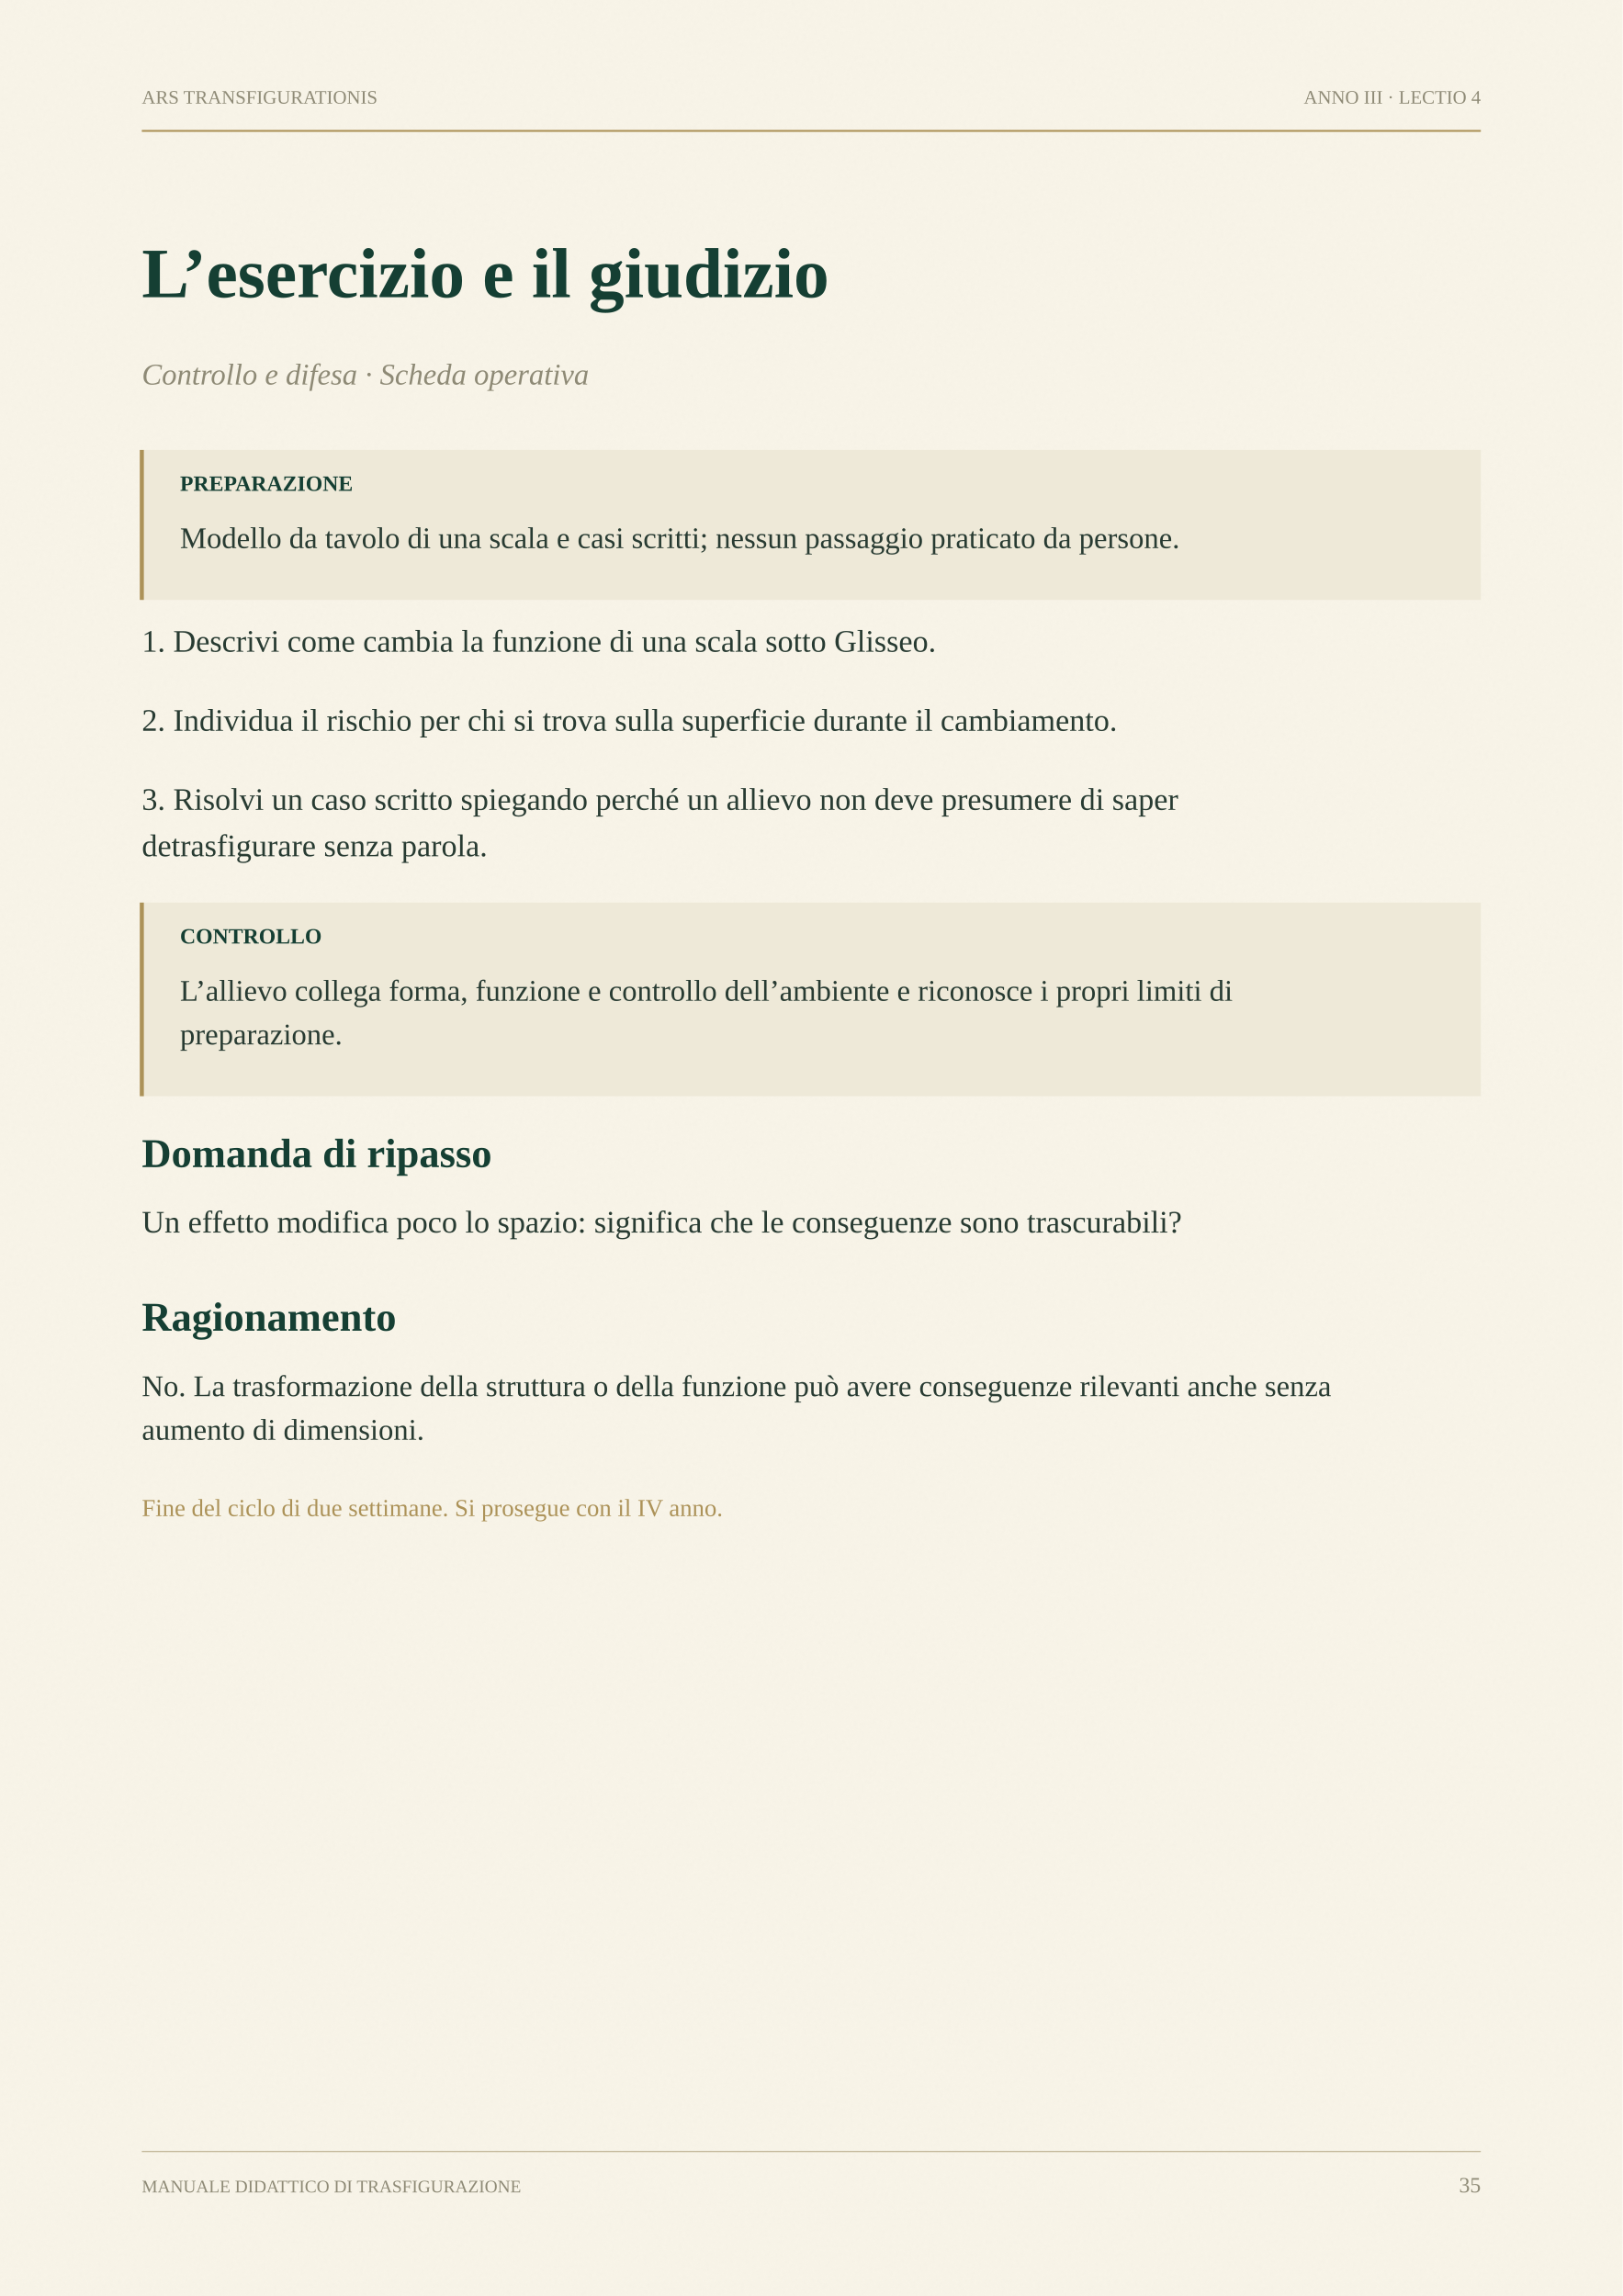
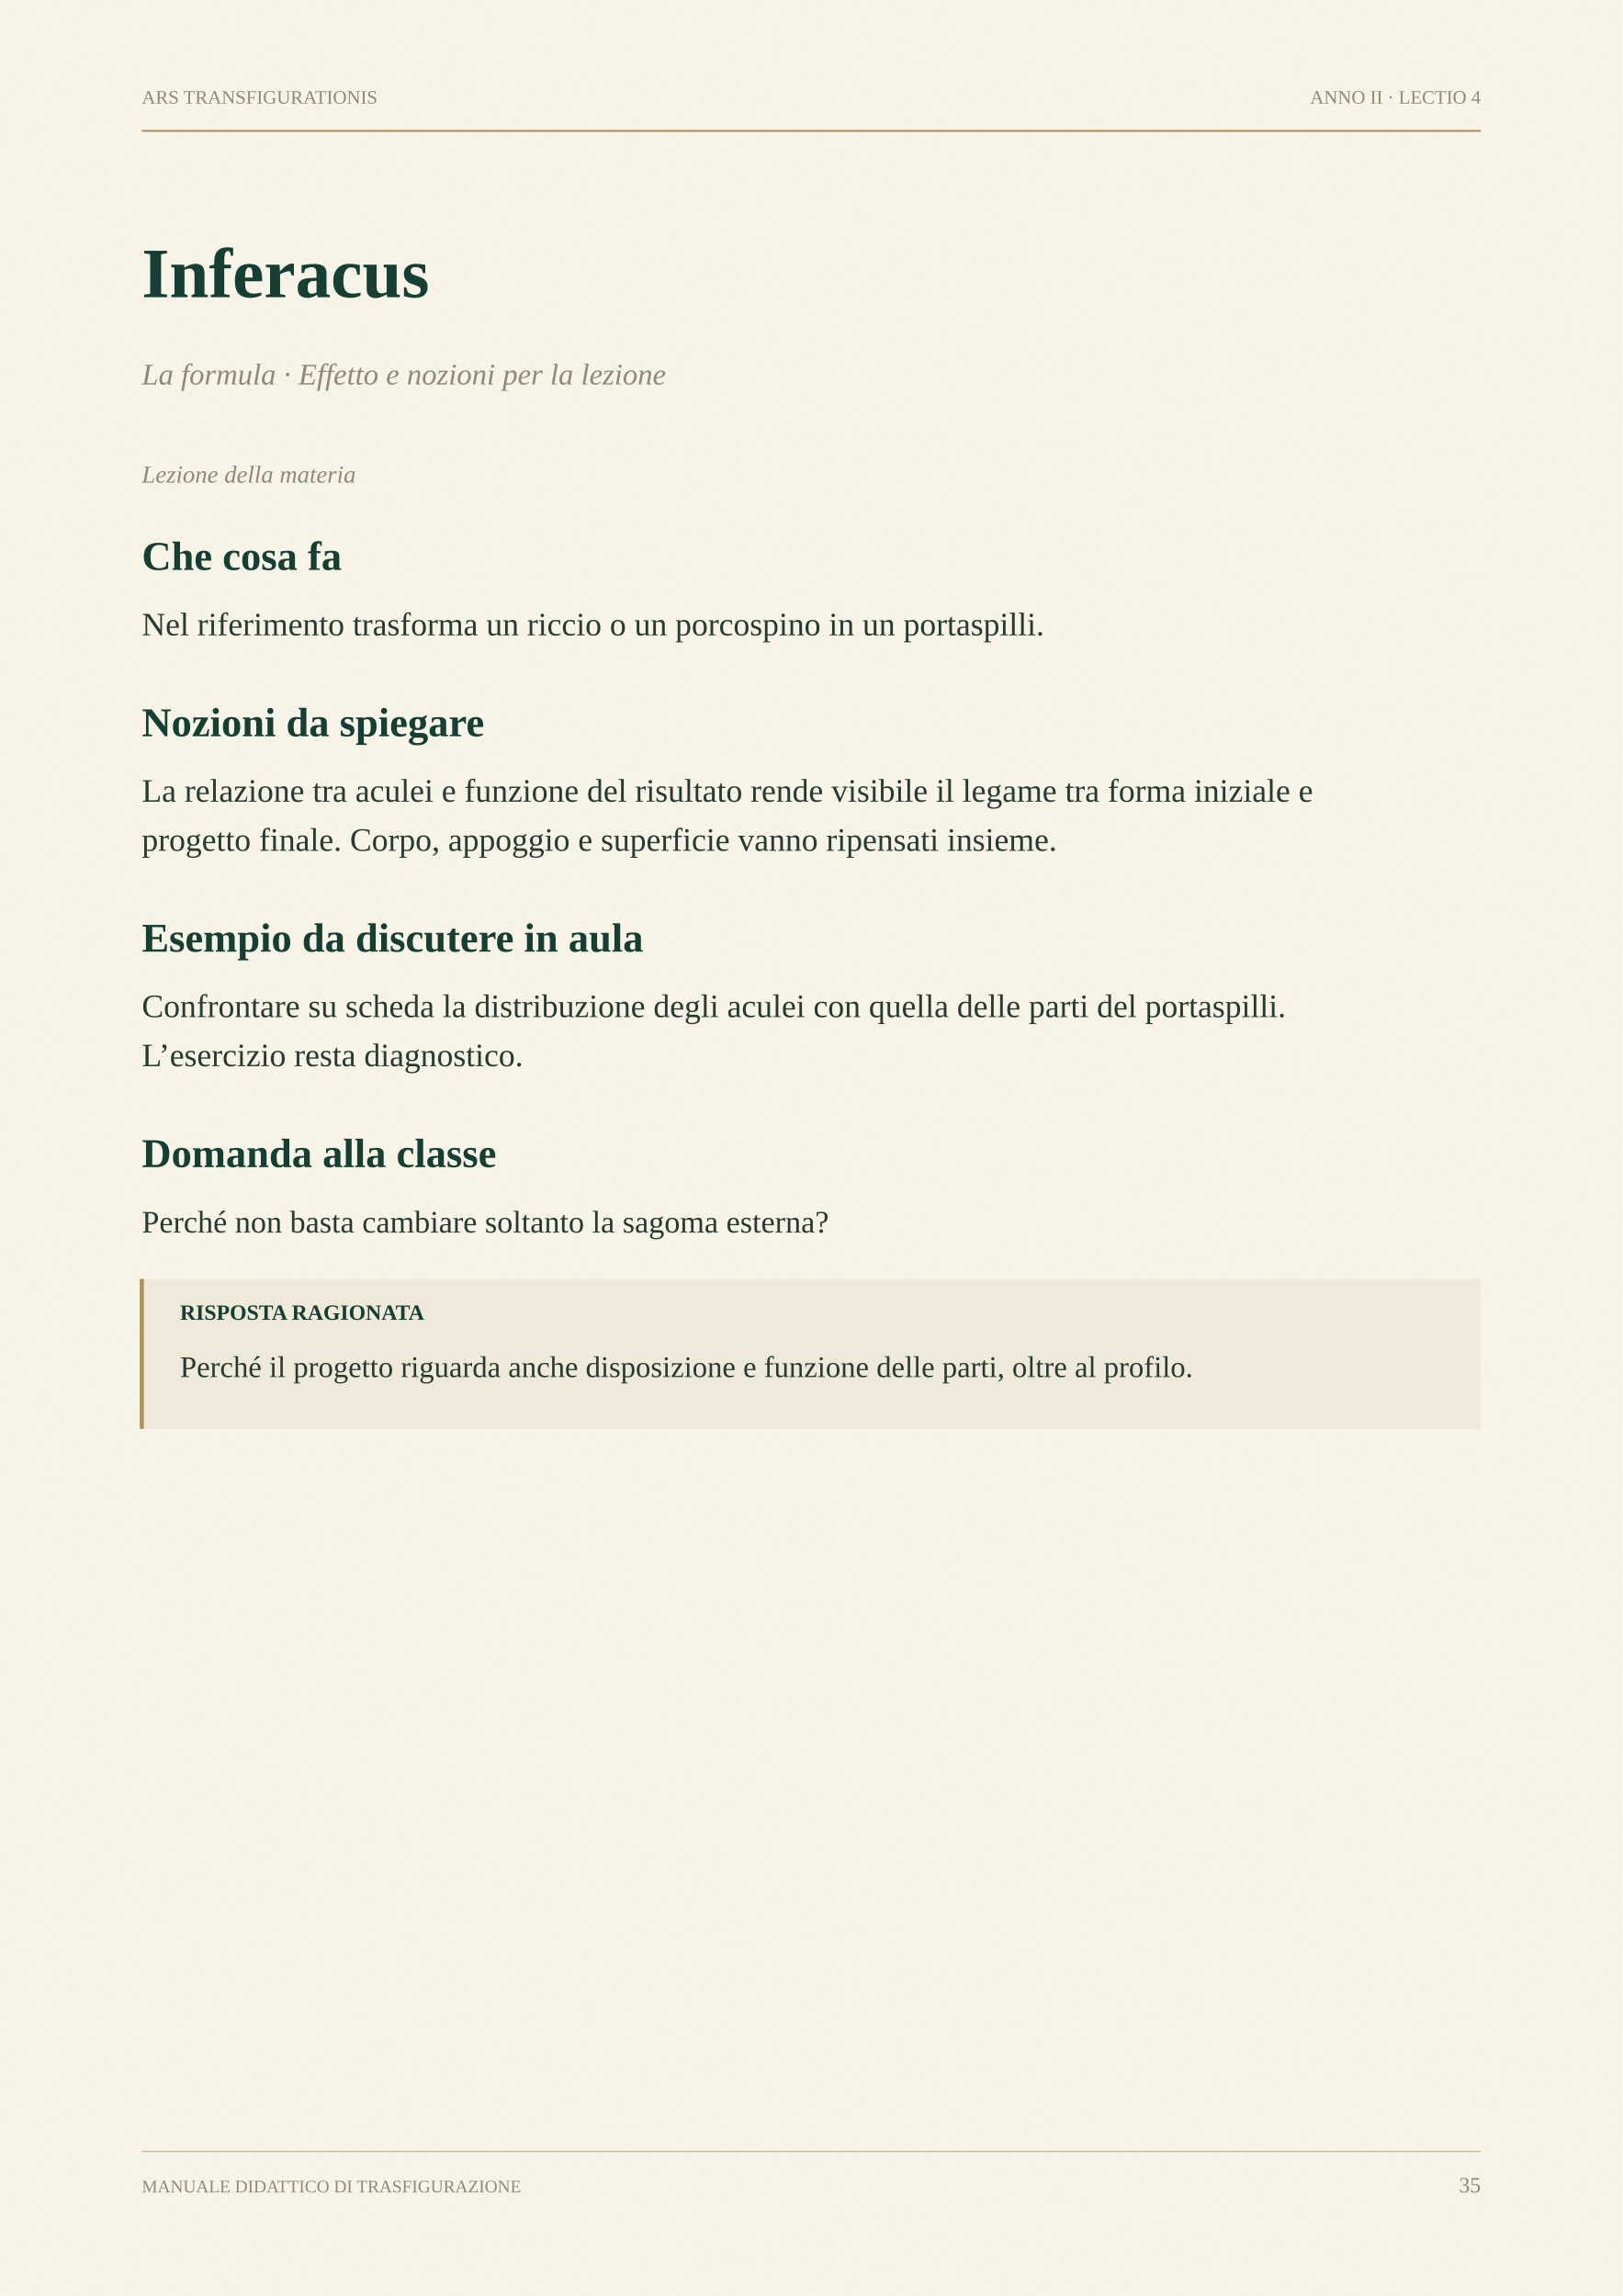
<svg xmlns="http://www.w3.org/2000/svg" width="595" height="842" viewBox="0 0 595 842">
  <defs>
    <filter id="grain">
      <feTurbulence type="fractalNoise" baseFrequency=".7" numOctaves="3" stitchTiles="stitch" />
      <feColorMatrix type="saturate" values="0" />
    </filter>
    <pattern id="paper" width="595" height="842" patternUnits="userSpaceOnUse">
      <rect width="595" height="842" filter="url(#grain)" opacity=".17" />
    </pattern>
    <linearGradient id="leather">
      <stop stop-color="#072a22" />
      <stop offset=".12" stop-color="#19483b" />
      <stop offset=".6" stop-color="#103c30" />
      <stop offset="1" stop-color="#05261e" />
    </linearGradient>
  </defs>
  <rect width="595" height="842" fill="#f8f4e8" />
  <rect width="595" height="842" fill="url(#paper)" opacity=".17" />
  <text x="52" y="38" font-family="Georgia, Times New Roman, serif" font-size="7" fill="#8e8a76">ARS TRANSFIGURATIONIS</text>
-   <text x="543" y="38" font-family="Georgia, Times New Roman, serif" font-size="7" fill="#8e8a76" text-anchor="end">ANNO III · LECTIO 4</text>
+   <text x="543" y="38" font-family="Georgia, Times New Roman, serif" font-size="7" fill="#8e8a76" text-anchor="end">ANNO II · LECTIO 4</text>
  <path d="M52 48H543" stroke="#ac9258" stroke-width=".7" />
-   <text x="52" y="109" font-family="Georgia, Times New Roman, serif" font-size="26" fill="#153f33" font-weight="bold">L’esercizio e il giudizio</text>
-   <text x="52" y="141" font-family="Georgia, Times New Roman, serif" font-size="11" fill="#8e8a76" font-style="italic">Controllo e difesa · Scheda operativa</text>
-   <rect x="52" y="165" width="491" height="55" fill="#eee9d8" />
-   <path d="M52 165v55" stroke="#ac9258" stroke-width="1.5" />
-   <text x="66" y="180" font-family="Georgia, Times New Roman, serif" font-size="8" fill="#153f33" font-weight="bold">PREPARAZIONE</text>
-   <text x="66" y="201" font-family="Georgia, Times New Roman, serif" font-size="11" fill="#283b32">Modello da tavolo di una scala e casi scritti; nessun passaggio praticato da persone.</text>
-   <text x="52" y="239" font-family="Georgia, Times New Roman, serif" font-size="11.5" fill="#283b32">1. Descrivi come cambia la funzione di una scala sotto Glisseo.</text>
-   <text x="52" y="268" font-family="Georgia, Times New Roman, serif" font-size="11.5" fill="#283b32">2. Individua il rischio per chi si trova sulla superficie durante il cambiamento.</text>
-   <text x="52" y="297" font-family="Georgia, Times New Roman, serif" font-size="11.5" fill="#283b32">3. Risolvi un caso scritto spiegando perché un allievo non deve presumere di saper</text>
-   <text x="52" y="314" font-family="Georgia, Times New Roman, serif" font-size="11.5" fill="#283b32">detrasfigurare senza parola.</text>
-   <rect x="52" y="331" width="491" height="71" fill="#eee9d8" />
-   <path d="M52 331v71" stroke="#ac9258" stroke-width="1.5" />
-   <text x="66" y="346" font-family="Georgia, Times New Roman, serif" font-size="8" fill="#153f33" font-weight="bold">CONTROLLO</text>
-   <text x="66" y="367" font-family="Georgia, Times New Roman, serif" font-size="11" fill="#283b32">L’allievo collega forma, funzione e controllo dell’ambiente e riconosce i propri limiti di</text>
-   <text x="66" y="383" font-family="Georgia, Times New Roman, serif" font-size="11" fill="#283b32">preparazione.</text>
-   <text x="52" y="428" font-family="Georgia, Times New Roman, serif" font-size="15" fill="#153f33" font-weight="bold">Domanda di ripasso</text>
-   <text x="52" y="452" font-family="Georgia, Times New Roman, serif" font-size="11.5" fill="#283b32">Un effetto modifica poco lo spazio: significa che le conseguenze sono trascurabili?</text>
-   <text x="52" y="488" font-family="Georgia, Times New Roman, serif" font-size="15" fill="#153f33" font-weight="bold">Ragionamento</text>
-   <text x="52" y="512" font-family="Georgia, Times New Roman, serif" font-size="11" fill="#283b32">No. La trasformazione della struttura o della funzione può avere conseguenze rilevanti anche senza</text>
-   <text x="52" y="528" font-family="Georgia, Times New Roman, serif" font-size="11" fill="#283b32">aumento di dimensioni.</text>
-   <text x="52" y="556" font-family="Georgia, Times New Roman, serif" font-size="9" fill="#ac9258">Fine del ciclo di due settimane. Si prosegue con il IV anno.</text>
+   <text x="52" y="109" font-family="Georgia, Times New Roman, serif" font-size="26" fill="#153f33" font-weight="bold">Inferacus</text>
+   <text x="52" y="141" font-family="Georgia, Times New Roman, serif" font-size="11" fill="#8e8a76" font-style="italic">La formula · Effetto e nozioni per la lezione</text>
+   <text x="52" y="177" font-family="Georgia, Times New Roman, serif" font-size="9" fill="#8e8a76" font-style="italic">Lezione della materia</text>
+   <text x="52" y="209" font-family="Georgia, Times New Roman, serif" font-size="15" fill="#153f33" font-weight="bold">Che cosa fa</text>
+   <text x="52" y="233" font-family="Georgia, Times New Roman, serif" font-size="12" fill="#283b32">Nel riferimento trasforma un riccio o un porcospino in un portaspilli.</text>
+   <text x="52" y="270" font-family="Georgia, Times New Roman, serif" font-size="15" fill="#153f33" font-weight="bold">Nozioni da spiegare</text>
+   <text x="52" y="294" font-family="Georgia, Times New Roman, serif" font-size="12" fill="#283b32">La relazione tra aculei e funzione del risultato rende visibile il legame tra forma iniziale e</text>
+   <text x="52" y="312" font-family="Georgia, Times New Roman, serif" font-size="12" fill="#283b32">progetto finale. Corpo, appoggio e superficie vanno ripensati insieme.</text>
+   <text x="52" y="349" font-family="Georgia, Times New Roman, serif" font-size="15" fill="#153f33" font-weight="bold">Esempio da discutere in aula</text>
+   <text x="52" y="373" font-family="Georgia, Times New Roman, serif" font-size="12" fill="#283b32">Confrontare su scheda la distribuzione degli aculei con quella delle parti del portaspilli.</text>
+   <text x="52" y="391" font-family="Georgia, Times New Roman, serif" font-size="12" fill="#283b32">L’esercizio resta diagnostico.</text>
+   <text x="52" y="428" font-family="Georgia, Times New Roman, serif" font-size="15" fill="#153f33" font-weight="bold">Domanda alla classe</text>
+   <text x="52" y="452" font-family="Georgia, Times New Roman, serif" font-size="11.5" fill="#283b32">Perché non basta cambiare soltanto la sagoma esterna?</text>
+   <rect x="52" y="469" width="491" height="55" fill="#eee9d8" />
+   <path d="M52 469v55" stroke="#ac9258" stroke-width="1.5" />
+   <text x="66" y="484" font-family="Georgia, Times New Roman, serif" font-size="8" fill="#153f33" font-weight="bold">RISPOSTA RAGIONATA</text>
+   <text x="66" y="505" font-family="Georgia, Times New Roman, serif" font-size="11" fill="#283b32">Perché il progetto riguarda anche disposizione e funzione delle parti, oltre al profilo.</text>
  <path d="M52 789H543" stroke="#c3b89b" stroke-width=".45" />
  <text x="52" y="804" font-family="Georgia, Times New Roman, serif" font-size="6.5" fill="#8e8a76">MANUALE DIDATTICO DI TRASFIGURAZIONE</text>
  <text x="543" y="804" font-family="Georgia, Times New Roman, serif" font-size="8" fill="#8e8a76" text-anchor="end">35</text>
</svg>
